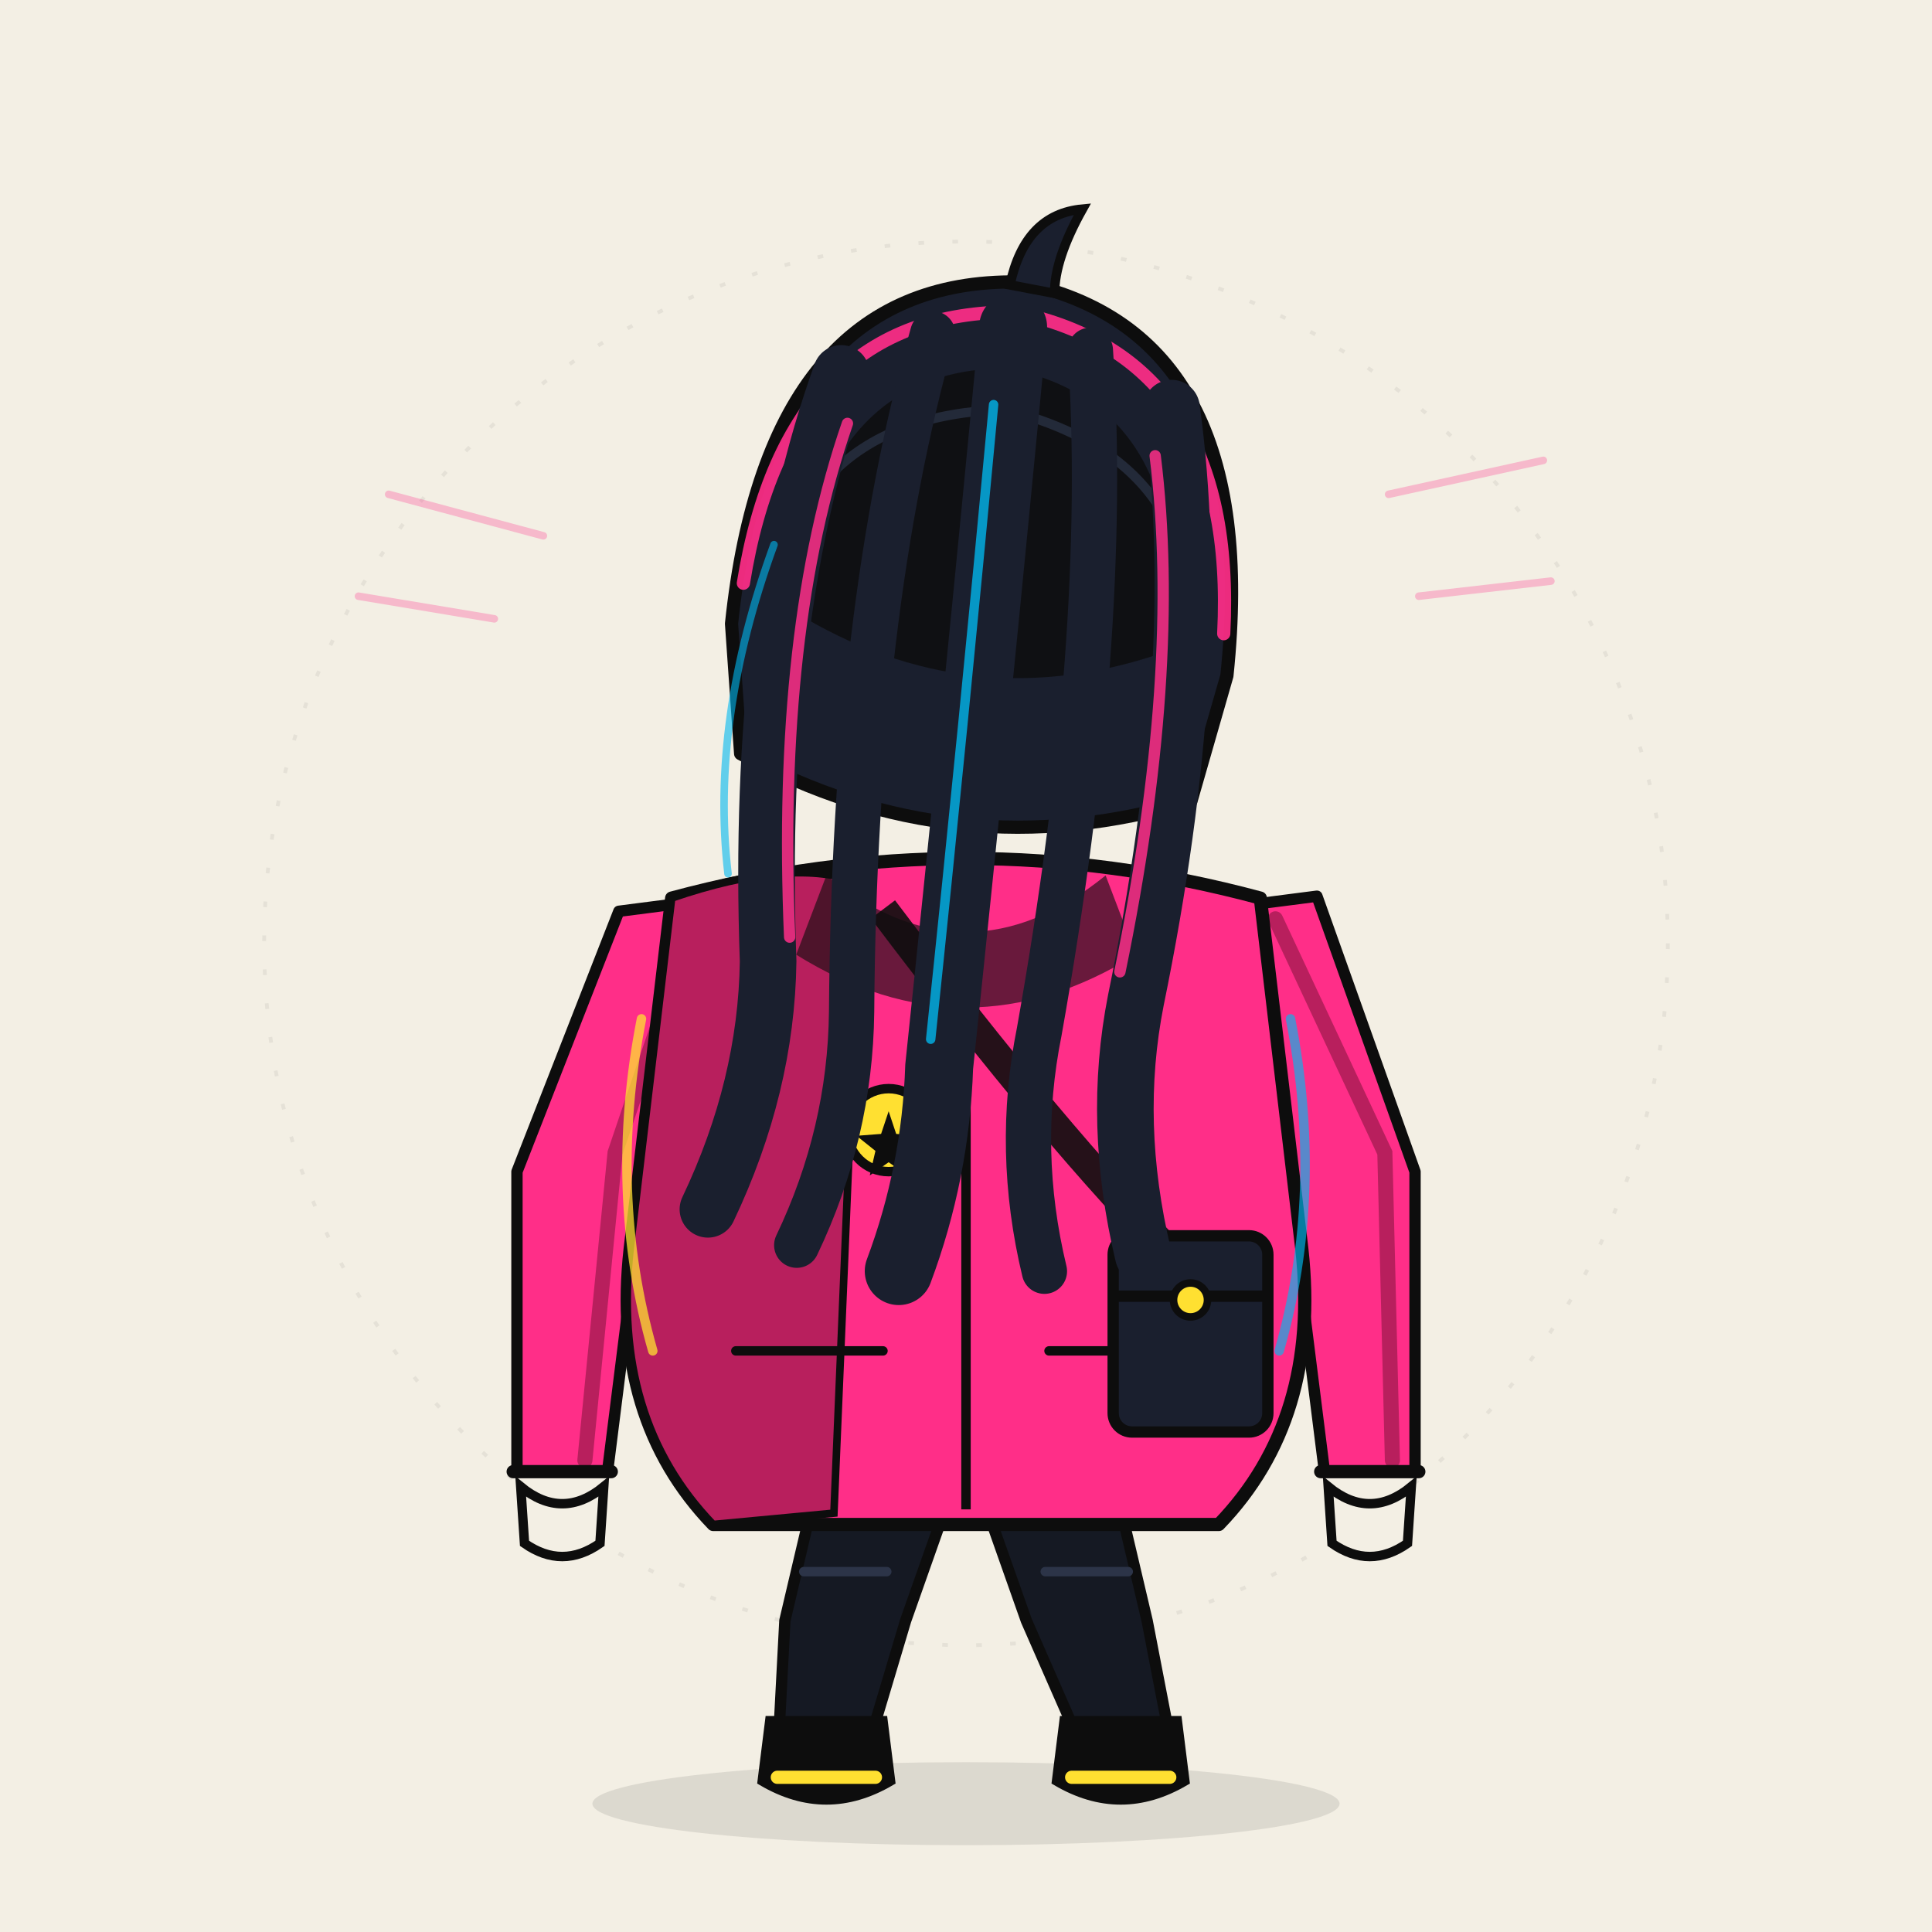
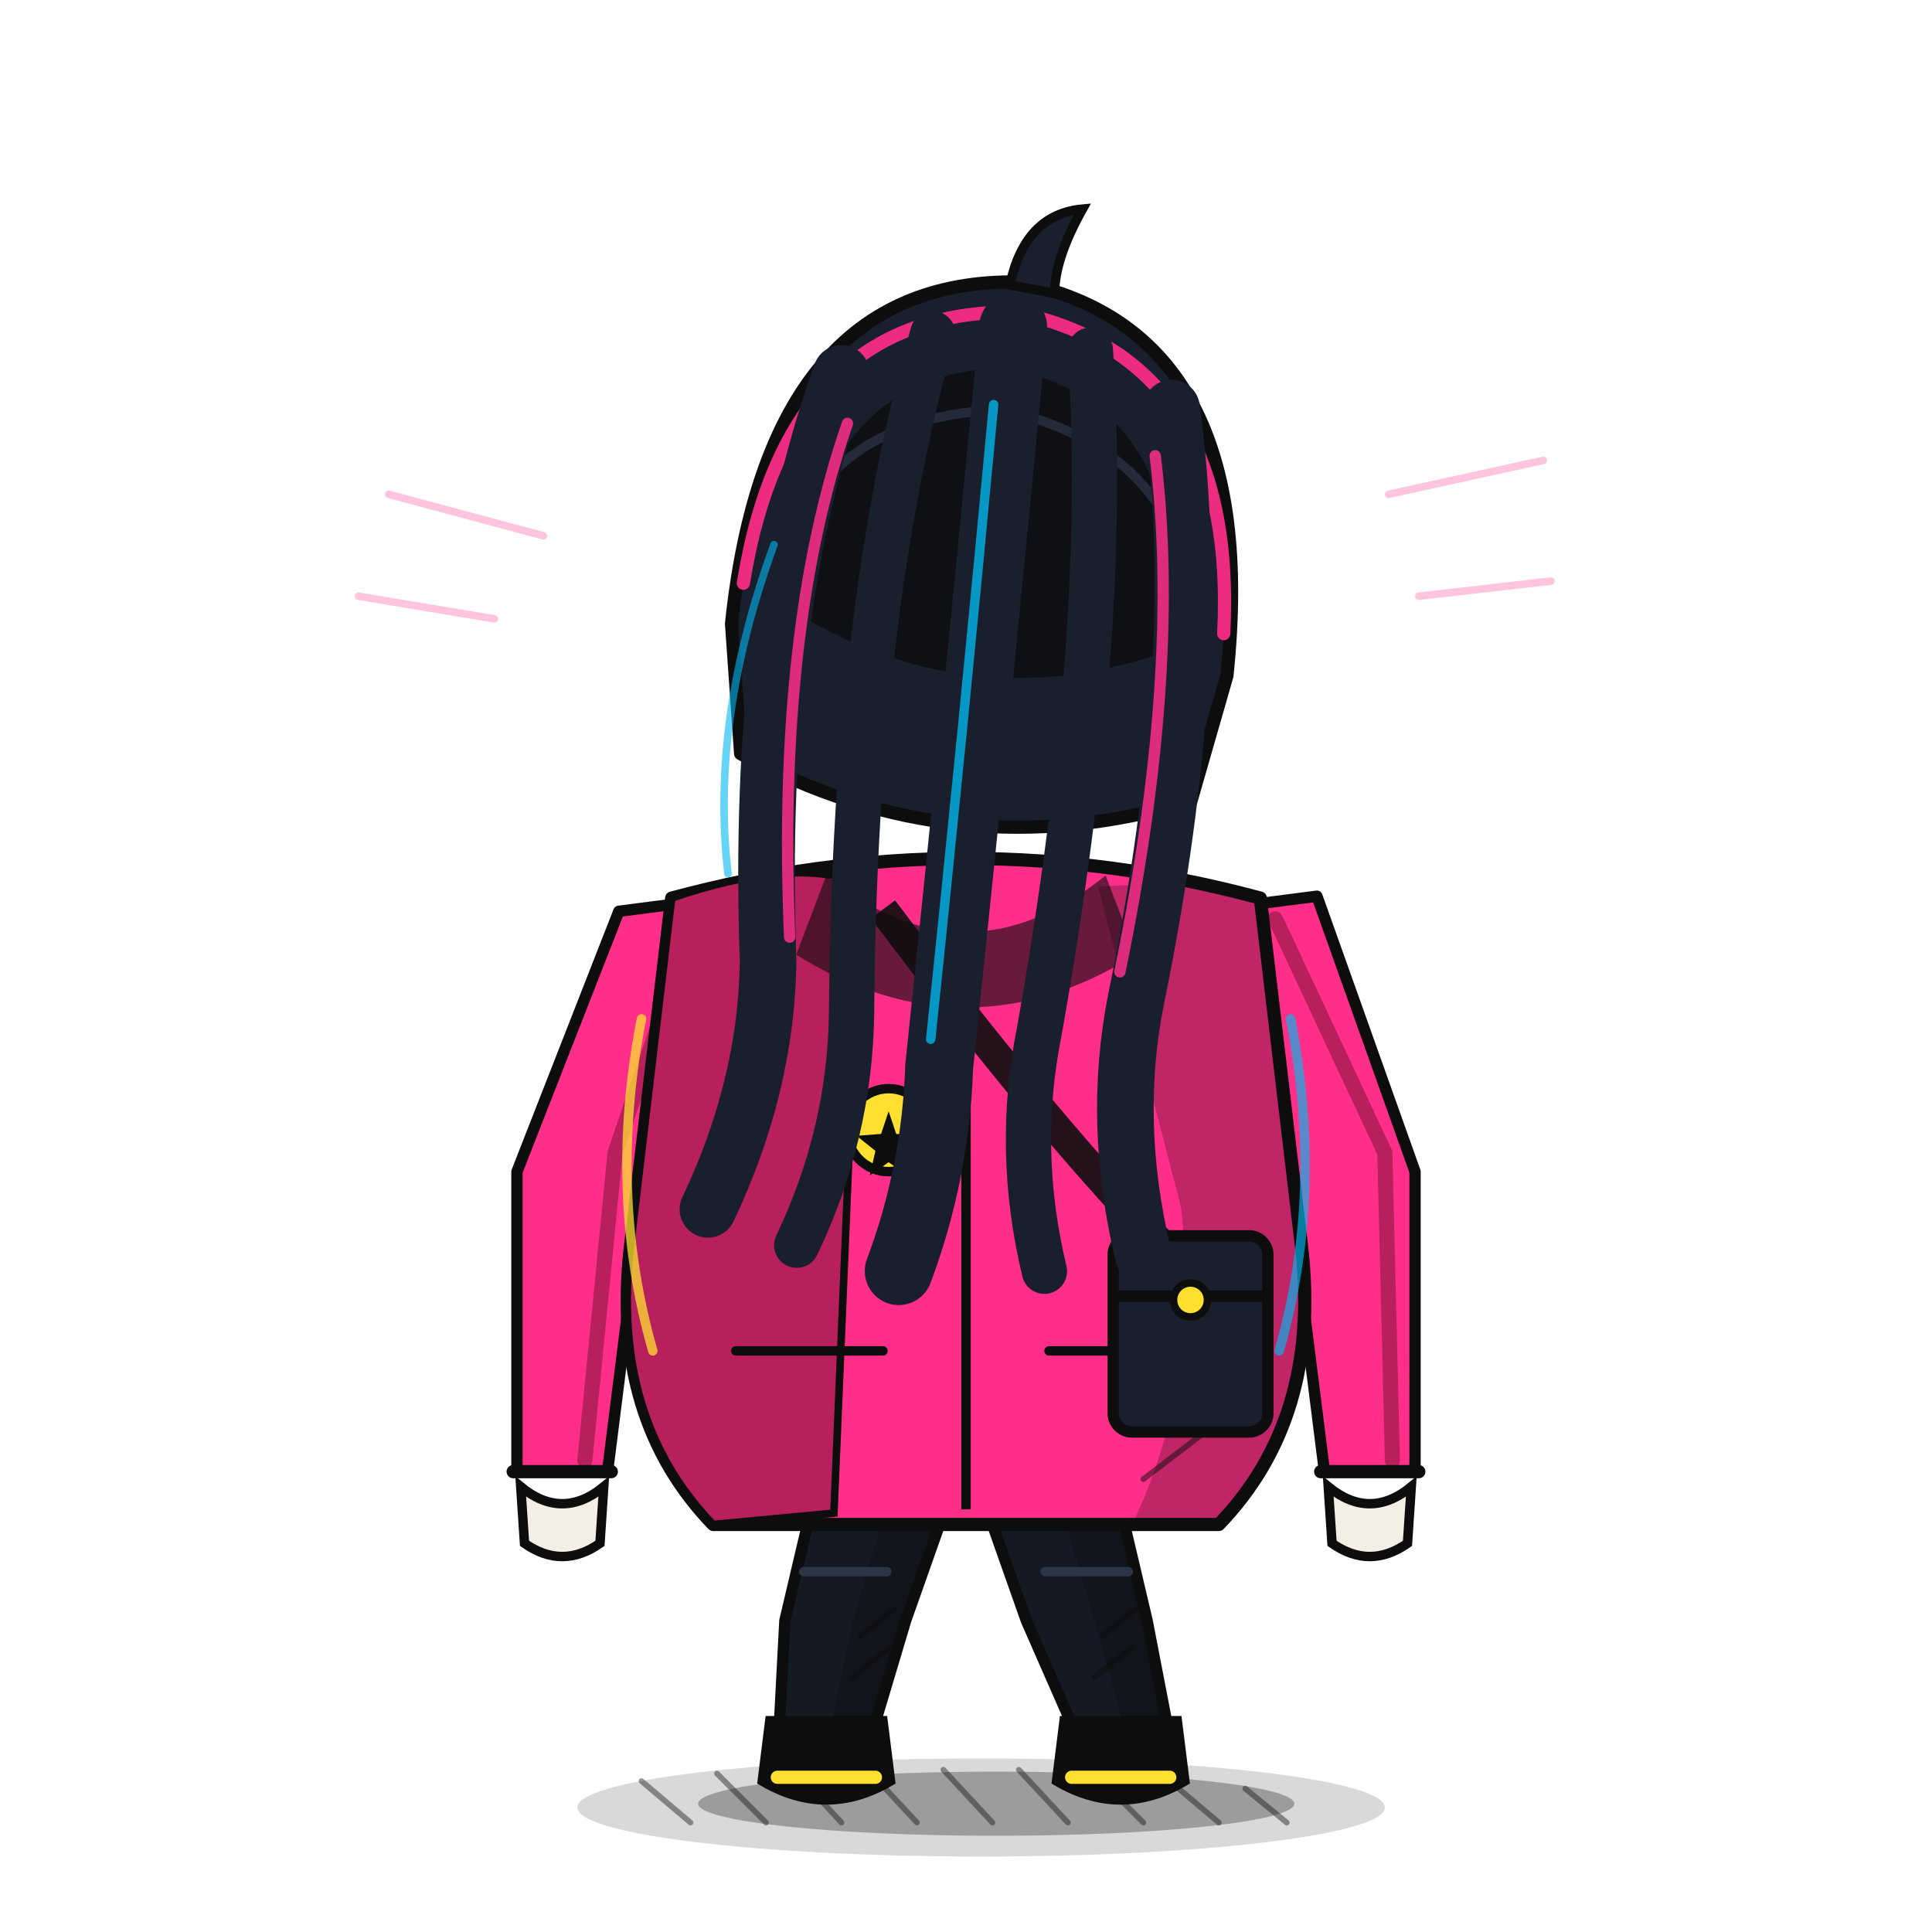
<svg xmlns="http://www.w3.org/2000/svg" viewBox="0 0 1024 1024" width="1024" height="1024" role="img" aria-label="crew-01 turn frame 4 - return">
-   <rect width="1024" height="1024" fill="#f3efe4" />
-   <circle cx="512" cy="500" r="372" fill="none" stroke="#0d0d0d" stroke-opacity="0.06" stroke-width="2" stroke-dasharray="3 15" />
  <path d="M 206 262 L 288 284 M 190 316 L 262 328 M 736 262 L 818 244 M 752 316 L 822 308" stroke="#ff2e88" stroke-width="4" stroke-linecap="round" opacity="0.28" />
-   <ellipse cx="512" cy="956" rx="198" ry="22" fill="#0d0d0d" opacity="0.1" />
+   <g data-layer="cel-shadow">
+     <ellipse cx="520" cy="958" rx="214" ry="26" fill="#0d0d0d" opacity="0.16" />
+     <ellipse cx="528" cy="956" rx="158" ry="17" fill="#0d0d0d" opacity="0.3" />
+   </g>
+   <g data-layer="graphite-shadow" fill="none" stroke="#0d0d0d" stroke-opacity="0.42" stroke-width="3" stroke-linecap="round">
+     <path d="M 340 944 l 26 22 M 380 940 l 26 26 M 420 938 l 26 28 M 460 938 l 26 28 M 500 938 l 26 28 M 540 938 l 26 28 M 580 940 l 26 26 M 620 944 l 26 22 M 660 948 l 22 18" />
+   </g>
  <g>
    <path d="M 432 791 L 504 791 L 480 859 L 463 916 L 413 916 L 416 859 Z" fill="#151923" stroke="#0d0d0d" stroke-width="6" stroke-linejoin="round" />
+     <path d="M 472 791 L 504 791 L 480 859 L 463 916 L 440 916 L 452 859 Z" fill="#0d0d0d" opacity="0.34" />
    <path d="M 426 833 l 44 0" stroke="#2c3448" stroke-width="5" stroke-linecap="round" />
+     <path d="M 456 867 l 18 -14 M 452 889 l 20 -16" stroke="#0d0d0d" stroke-opacity="0.55" stroke-width="3" stroke-linecap="round" fill="none" />
    <path d="M 408 912 L 468 912 L 472 944 Q 438 964 404 944 Z" fill="#0d0d0d" stroke="#0d0d0d" stroke-width="5" />
    <path d="M 412 942 h 52" stroke="#ffe031" stroke-width="7" stroke-linecap="round" />
  </g>
  <g>
    <path d="M 520 791 L 592 791 L 608 859 L 619 916 L 569 916 L 544 859 Z" fill="#151923" stroke="#0d0d0d" stroke-width="6" stroke-linejoin="round" />
+     <path d="M 560 791 L 592 791 L 608 859 L 619 916 L 596 916 L 580 859 Z" fill="#0d0d0d" opacity="0.34" />
    <path d="M 554 833 l 44 0" stroke="#2c3448" stroke-width="5" stroke-linecap="round" />
+     <path d="M 584 867 l 18 -14 M 580 889 l 20 -16" stroke="#0d0d0d" stroke-opacity="0.55" stroke-width="3" stroke-linecap="round" fill="none" />
    <path d="M 564 912 L 624 912 L 628 944 Q 594 964 560 944 Z" fill="#0d0d0d" stroke="#0d0d0d" stroke-width="5" />
    <path d="M 568 942 h 52" stroke="#ffe031" stroke-width="7" stroke-linecap="round" />
  </g>
  <g>
    <path d="M 328 483 L 390 475 L 342 621 L 322 780 L 274 780 L 274 621 Z" fill="#ff2e88" stroke="#0d0d0d" stroke-width="6" stroke-linejoin="round" />
    <path d="M 368 487 L 326 611 L 310 774" fill="none" stroke="#b81f5d" stroke-width="8" stroke-linecap="round" />
    <path d="M 272 780 L 324 780" stroke="#0d0d0d" stroke-width="7" stroke-linecap="round" />
    <path d="M 276 788 q 22 18 44 0 l -2 30 q -20 14 -40 0 z" fill="#f3efe4" stroke="#0d0d0d" stroke-width="5" />
  </g>
  <g>
    <path d="M 636 483 L 698 475 L 750 621 L 750 780 L 702 780 L 682 621 Z" fill="#ff2e88" stroke="#0d0d0d" stroke-width="6" stroke-linejoin="round" />
    <path d="M 676 487 L 734 611 L 738 774" fill="none" stroke="#b81f5d" stroke-width="8" stroke-linecap="round" />
    <path d="M 700 780 L 752 780" stroke="#0d0d0d" stroke-width="7" stroke-linecap="round" />
    <path d="M 704 788 q 22 18 44 0 l -2 30 q -20 14 -40 0 z" fill="#f3efe4" stroke="#0d0d0d" stroke-width="5" />
  </g>
  <g>
    <path d="M 356 476 Q 512 434 668 476 L 690 662 Q 700 752 646 808 L 378 808 Q 324 752 334 662 Z" fill="#ff2e88" stroke="#0d0d0d" stroke-width="7" stroke-linejoin="round" />
    <path d="M 356 476 Q 420 454 456 468 L 442 802 L 378 808 Q 324 752 334 662 Z" fill="#b81f5d" stroke="#0d0d0d" stroke-width="4" />
    <path d="M 438 464 Q 512 524 586 464 L 602 506 Q 512 562 422 506 Z" fill="#0d0d0d" opacity="0.62" />
+     <path d="M 582 470 Q 640 466 668 476 L 690 662 Q 700 752 646 808 L 600 808 Q 636 734 626 640 Z" fill="#0d0d0d" opacity="0.26" />
+     <path d="M 604 720 l 28 -22 M 600 752 l 36 -28 M 606 784 l 34 -26" stroke="#0d0d0d" stroke-opacity="0.5" stroke-width="3" stroke-linecap="round" fill="none" />
    <path d="M 512 520 L 512 800" stroke="#0d0d0d" stroke-width="5" />
    <path d="M 390 716 h 78 m 88 0 h 78" stroke="#0d0d0d" stroke-width="5" stroke-linecap="round" />
    <path d="M 468 482 Q 560 604 624 668" fill="none" stroke="#0d0d0d" stroke-width="16" opacity="0.9" />
    <rect x="590" y="655" width="82" height="104" rx="10" fill="#1a1f2e" stroke="#0d0d0d" stroke-width="6" />
    <path d="M 590 687 h 82" stroke="#0d0d0d" stroke-width="6" />
    <circle cx="631" cy="689" r="9" fill="#ffe031" stroke="#0d0d0d" stroke-width="4" />
    <circle cx="471" cy="599" r="22" fill="#ffe031" stroke="#0d0d0d" stroke-width="5" />
    <path d="M 471 589 l 4 12 13 1 -10 8 3 13 -10 -7 -10 7 3 -13 -10 -8 13 -1 z" fill="#0d0d0d" />
    <path d="M 340 540 q -18 92 6 176" fill="none" stroke="#ffe031" stroke-width="5" stroke-linecap="round" opacity="0.75" />
    <path d="M 684 540 q 18 92 -6 176" fill="none" stroke="#00b8f0" stroke-width="5" stroke-linecap="round" opacity="0.65" />
  </g>
  <g transform="rotate(6 512 411)">
    <path d="M 380 344 Q 380 160 512 148 Q 644 160 644 344 L 632 412 Q 512 462 392 412 Z" fill="#1a1f2e" stroke="#0d0d0d" stroke-width="7" stroke-linejoin="round" />
    <path d="M 508 150 q 4 -38 34 -44 q -12 28 -10 46 z" fill="#1a1f2e" stroke="#0d0d0d" stroke-width="5" />
    <path d="M 412 334 Q 412 204 512 194 Q 612 204 612 334 Q 512 382 412 334 Z" fill="#0d0d0d" opacity="0.8" />
    <path d="M 384 322 Q 392 176 512 164 Q 632 176 640 322" fill="none" stroke="#ff2e88" stroke-width="7" stroke-linecap="round" opacity="0.92" />
    <path d="M 400 350 Q 396 232 512 216 Q 628 232 624 350" fill="none" stroke="#2c3448" stroke-width="5" opacity="0.7" />
    <path d="M 424 206 Q 392 336 418 520 Q 424 586 400 654" fill="none" stroke="#1a1f2e" stroke-width="30" stroke-linecap="round" />
    <path d="M 470 180 Q 444 330 464.8 542 Q 470.8 606 448.8 668" fill="none" stroke="#1a1f2e" stroke-width="24" stroke-linecap="round" />
    <path d="M 512 172 Q 514 366 514 566 Q 518 622 504 676" fill="none" stroke="#1a1f2e" stroke-width="36" stroke-linecap="round" />
    <path d="M 554 180 Q 580 330 564.8 542 Q 558.8 606 580.8 668" fill="none" stroke="#1a1f2e" stroke-width="24" stroke-linecap="round" />
    <path d="M 600 206 Q 632 336 614 520 Q 608 586 632 654" fill="none" stroke="#1a1f2e" stroke-width="30" stroke-linecap="round" />
    <path d="M 430 232 Q 404 344 428 506" fill="none" stroke="#ff2e88" stroke-width="6" stroke-linecap="round" opacity="0.85" />
    <path d="M 506 214 Q 508 386 508 552" fill="none" stroke="#00b8f0" stroke-width="5" stroke-linecap="round" opacity="0.78" />
    <path d="M 594 232 Q 620 344 604 506" fill="none" stroke="#ff2e88" stroke-width="6" stroke-linecap="round" opacity="0.85" />
    <path d="M 398 300 Q 374 396 392 476" fill="none" stroke="#00b8f0" stroke-width="4" stroke-linecap="round" opacity="0.6" />
  </g>
</svg>
